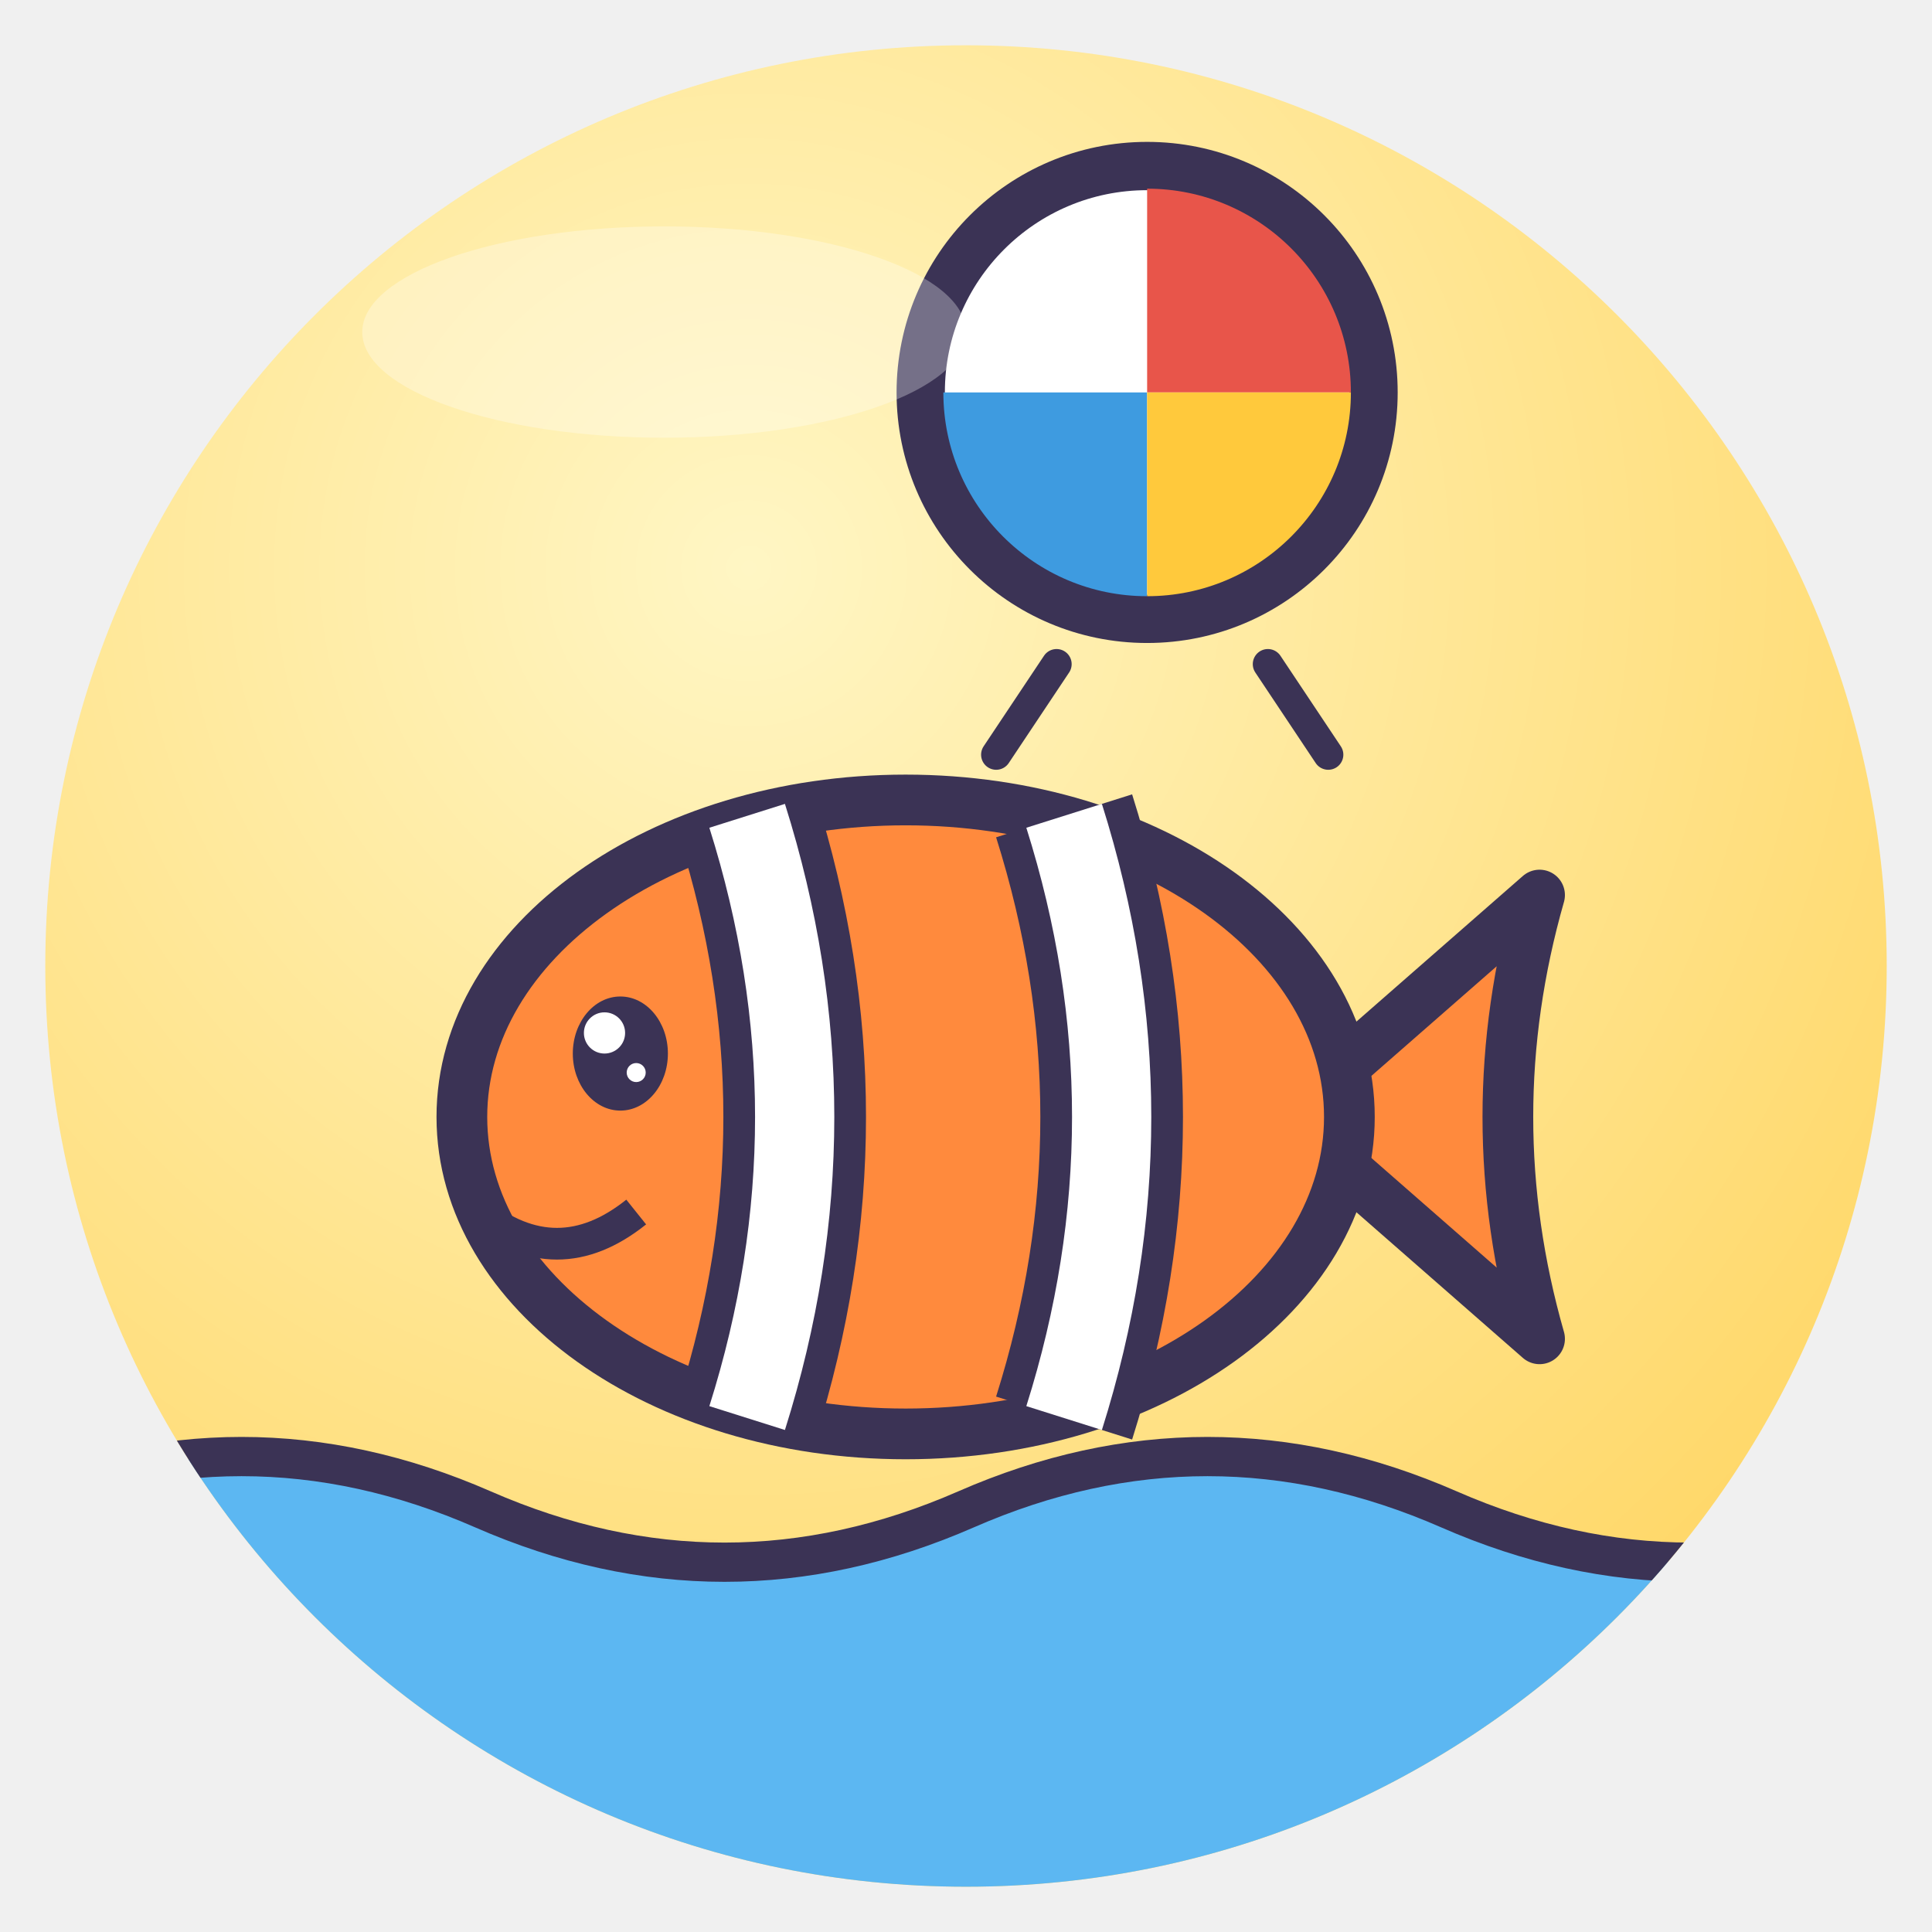
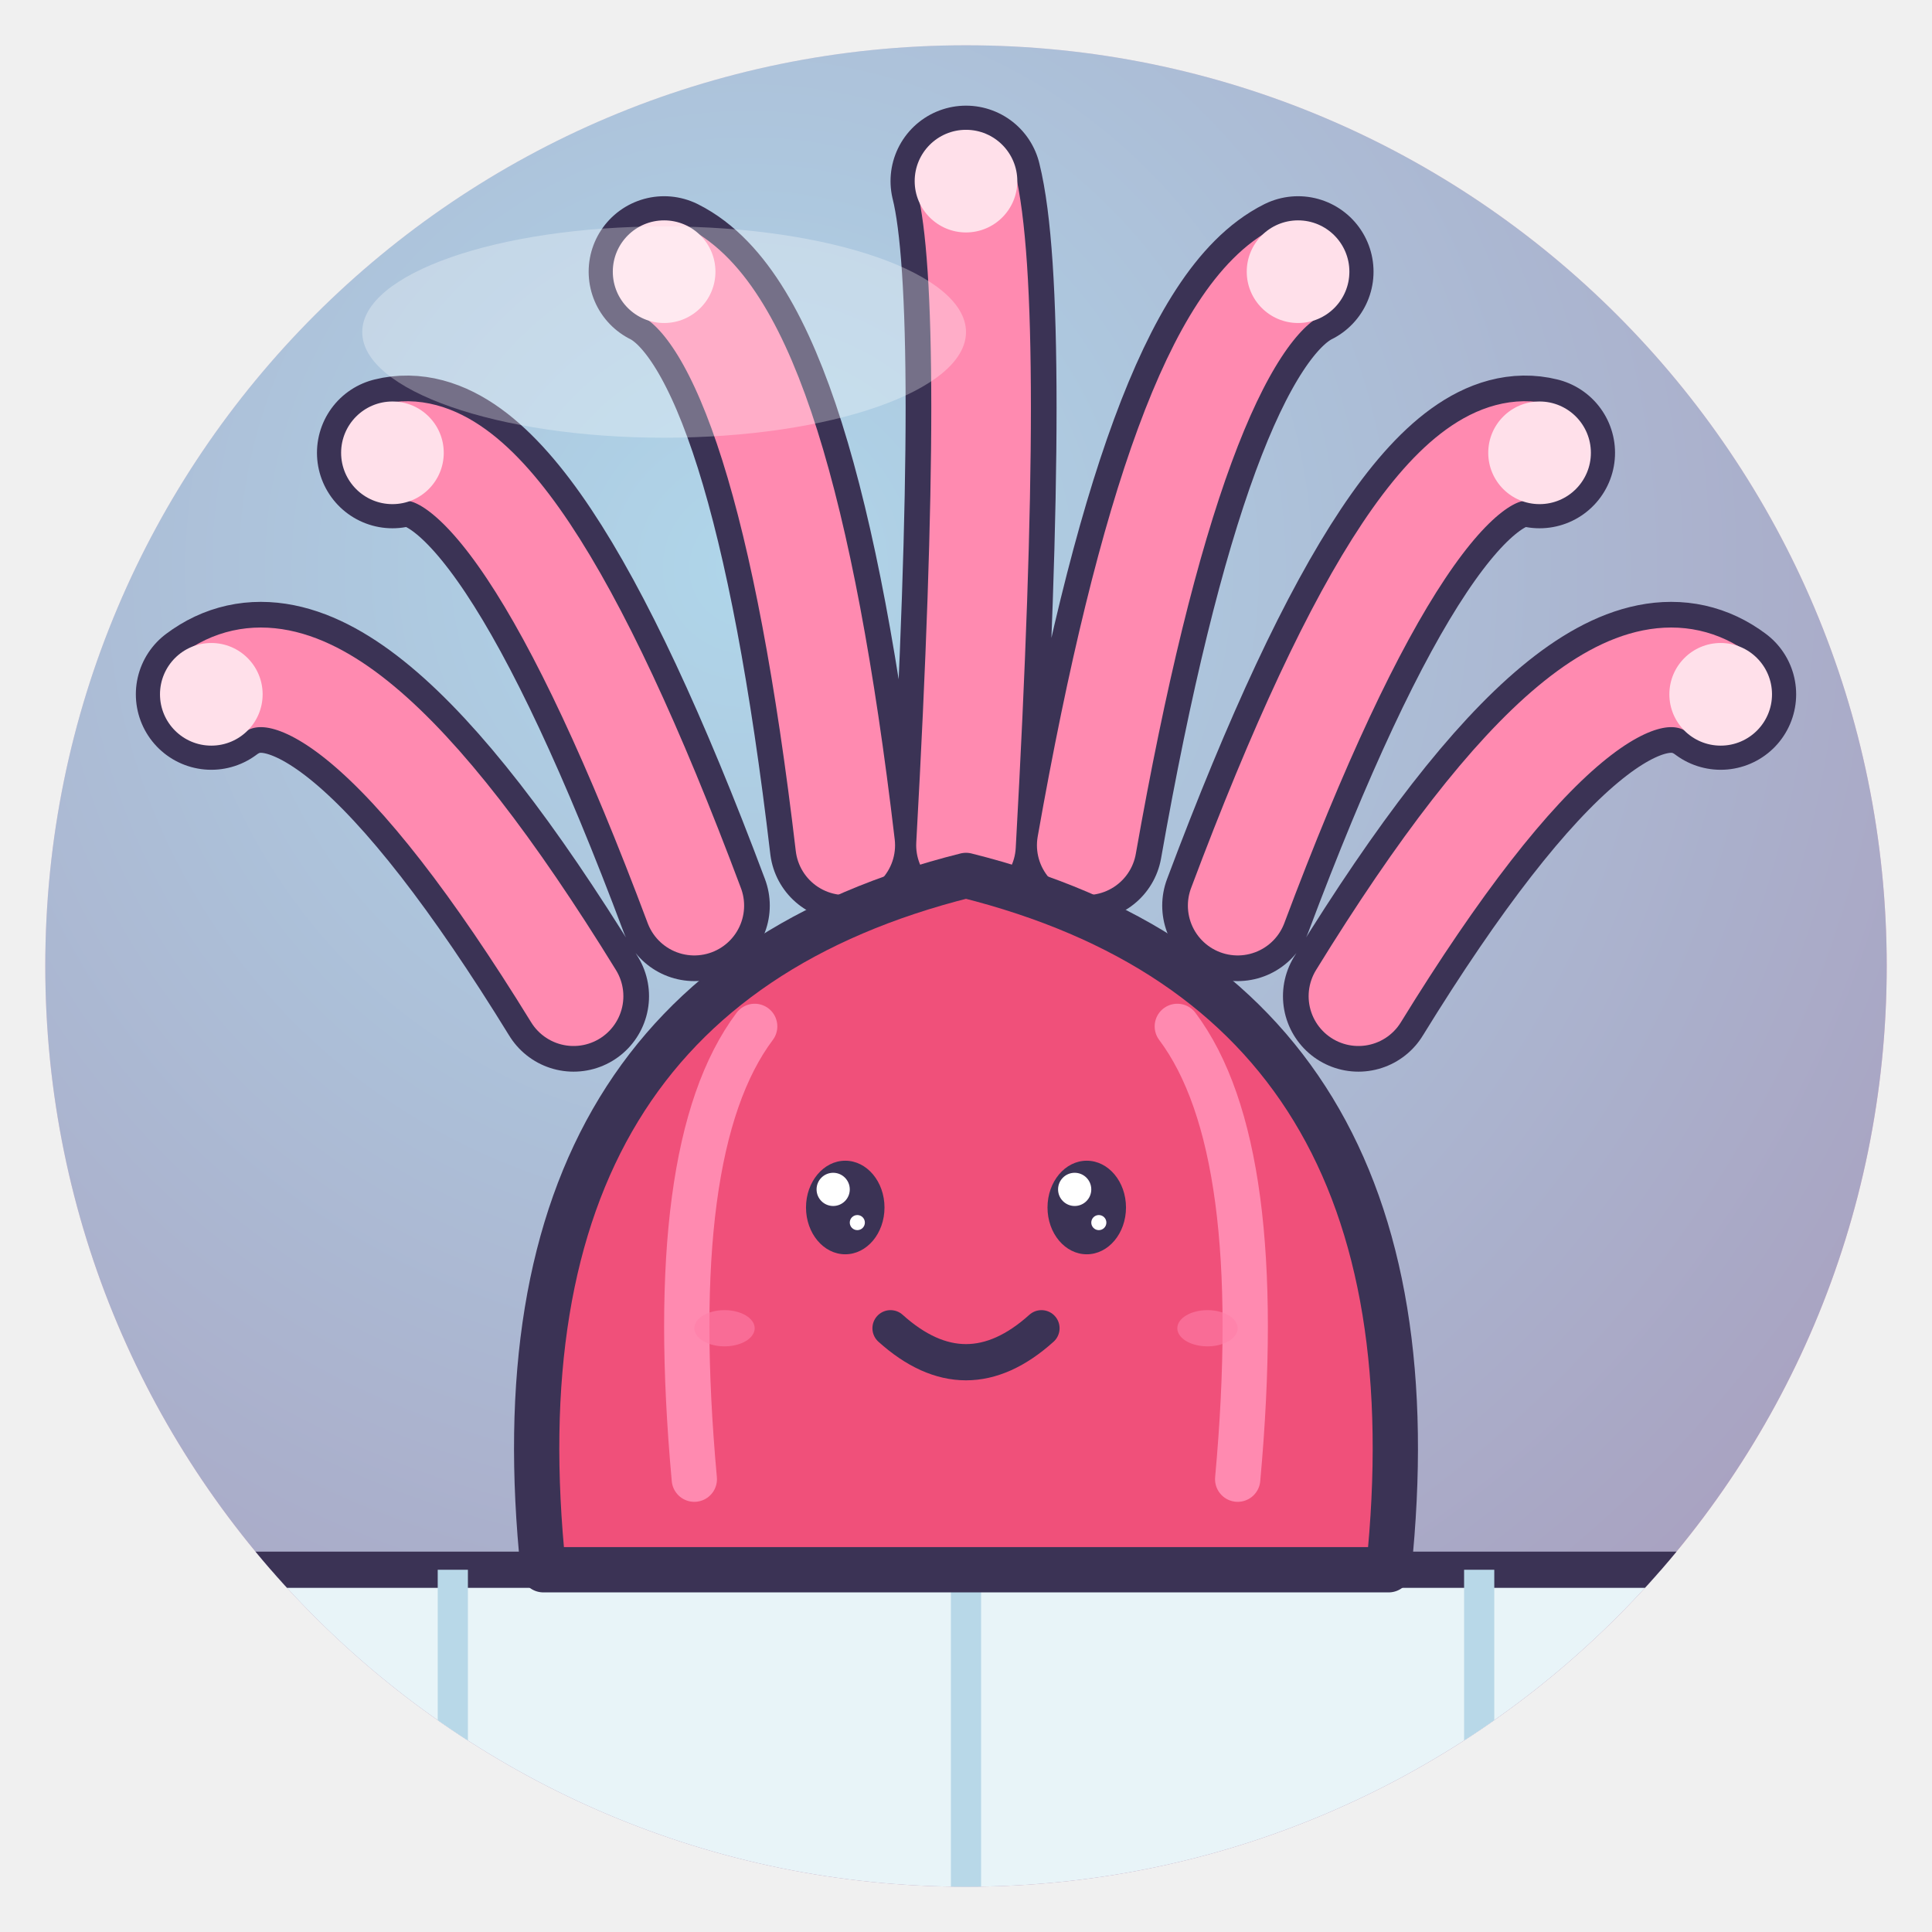
<svg xmlns="http://www.w3.org/2000/svg" viewBox="0 0 128 128" width="128" height="128">
  <defs>
    <radialGradient id="g" cx="38%" cy="28%" r="85%">
-       <stop offset="0" stop-color="#FFF6C4" />
-       <stop offset="1" stop-color="#FFD45E" />
+       <stop offset="0" stop-color="#FFE4EC" />
+       <stop offset="1" stop-color="#F07090" />
    </radialGradient>
    <clipPath id="c">
      <circle cx="64" cy="64" r="61" />
    </clipPath>
  </defs>
  <circle cx="64" cy="64" r="61" fill="url(#g)" />
  <g clip-path="url(#c)">
-     <path d="M0 100 Q16 93 32 100 T64 100 T96 100 T128 100 V128 H0Z" fill="#5CB7F2" stroke="#3B3355" stroke-linejoin="round" stroke-linecap="round" stroke-width="2.6" />
-     <g transform="translate(60 74) rotate(0) scale(1.05 1.05)">
-       <path d="M24 0 L40 -14 Q36 0 40 14Z" fill="#FF8A3D" stroke="#3B3355" stroke-width="3.2" stroke-linejoin="round" stroke-linecap="round" />
-       <ellipse cx="0" cy="0" rx="28" ry="20" fill="#FF8A3D" stroke="#3B3355" stroke-width="3.2" stroke-linejoin="round" stroke-linecap="round" />
-       <path d="M-10 -19 Q-4 0 -10 19" fill="none" stroke="#3B3355" stroke-width="9" />
-       <path d="M-10 -19 Q-4 0 -10 19" fill="none" stroke="#fff" stroke-width="5" />
-       <path d="M10 -19 Q16 0 10 19" fill="none" stroke="#3B3355" stroke-width="9" />
-       <path d="M10 -19 Q16 0 10 19" fill="none" stroke="#fff" stroke-width="5" />
-       <ellipse cx="-18" cy="-4" rx="3.0" ry="3.6" fill="#3B3355" />
-       <circle cx="-19.0" cy="-5.3" r="1.3" fill="#fff" />
-       <circle cx="-17.0" cy="-2.8" r="0.6" fill="#fff" />
-       <path d="M-27 6 Q-22 10 -17 6" fill="none" stroke="#3B3355" stroke-width="2" />
-     </g>
-     <g transform="translate(76 26)">
-       <circle cx="0" cy="0" r="15" fill="#fff" stroke="#3B3355" stroke-width="3.2" stroke-linejoin="round" stroke-linecap="round" />
-       <path d="M0 -15 A15 15 0 0 1 15 0 L0 0Z" fill="#E8554A" />
-       <path d="M0 15 A15 15 0 0 1 -15 0 L0 0Z" fill="#3E9BE0" />
-       <path d="M15 0 A15 15 0 0 1 0 15 L0 0Z" fill="#FFC93C" />
-       <circle r="15" fill="none" stroke="#3B3355" stroke-linejoin="round" stroke-linecap="round" stroke-width="3" />
-     </g>
-     <path d="M70 44 l-4 6 M84 44 l4 6" stroke="#3B3355" stroke-linejoin="round" stroke-linecap="round" stroke-width="2" />
+     <path d="M0 0 H128 V128 H0Z" fill="#60C8E8" opacity=".5" />
+     <path d="M0 104 H128 V128 H0Z" fill="#E8F4F8" />
+     <path d="M0 104 H128" stroke="#3B3355" stroke-linejoin="round" stroke-linecap="round" stroke-width="2.4" />
+     <path d="M30 104 V128 M64 104 V128 M98 104 V128" stroke="#B8D8E8" stroke-width="2" />
+     <path d="M38 66 Q22 40 14 46 M46 60 Q34 28 26 30 M56 56 Q52 22 44 18 M64 56 Q66 20 64 12 M72 56 Q78 22 86 18 M82 60 Q94 28 102 30 M90 66 Q106 40 114 46" fill="none" stroke="#3B3355" stroke-linejoin="round" stroke-linecap="round" stroke-width="10" />
+     <path d="M38 66 Q22 40 14 46 M46 60 Q34 28 26 30 M56 56 Q52 22 44 18 M64 56 Q66 20 64 12 M72 56 Q78 22 86 18 M82 60 Q94 28 102 30 M90 66 Q106 40 114 46" fill="none" stroke="#FF8AB0" stroke-width="6.6" stroke-linecap="round" />
+     <circle cx="14" cy="46" r="3.4" fill="#FFE0EA" />
+     <circle cx="26" cy="30" r="3.4" fill="#FFE0EA" />
+     <circle cx="44" cy="18" r="3.4" fill="#FFE0EA" />
+     <circle cx="64" cy="12" r="3.4" fill="#FFE0EA" />
+     <circle cx="86" cy="18" r="3.4" fill="#FFE0EA" />
+     <circle cx="102" cy="30" r="3.4" fill="#FFE0EA" />
+     <circle cx="114" cy="46" r="3.4" fill="#FFE0EA" />
+     <path d="M36 104 Q32 66 64 58 Q96 66 92 104Z" fill="#F0507A" stroke="#3B3355" stroke-linejoin="round" stroke-linecap="round" stroke-width="3" />
+     <path d="M46 98 Q44 76 50 68 M82 98 Q84 76 78 68" fill="none" stroke="#FF8AB0" stroke-width="3" stroke-linecap="round" />
+     <ellipse cx="56" cy="80" rx="2.6" ry="3.1" fill="#3B3355" />
+     <circle cx="55.2" cy="78.8" r="1.1" fill="#fff" />
+     <circle cx="56.8" cy="81.0" r="0.5" fill="#fff" />
+     <ellipse cx="72" cy="80" rx="2.6" ry="3.1" fill="#3B3355" />
+     <circle cx="71.2" cy="78.8" r="1.1" fill="#fff" />
+     <circle cx="72.8" cy="81.0" r="0.5" fill="#fff" />
+     <path d="M59 88 Q64 92.5 69 88" fill="none" stroke="#3B3355" stroke-linejoin="round" stroke-linecap="round" stroke-width="2.4" />
+     <ellipse cx="48" cy="88" rx="2.0" ry="1.2" fill="#FF7FA8" opacity=".6" />
+     <ellipse cx="80" cy="88" rx="2.0" ry="1.2" fill="#FF7FA8" opacity=".6" />
  </g>
  <ellipse cx="44" cy="22" rx="20" ry="7" fill="#fff" opacity=".3" />
</svg>
